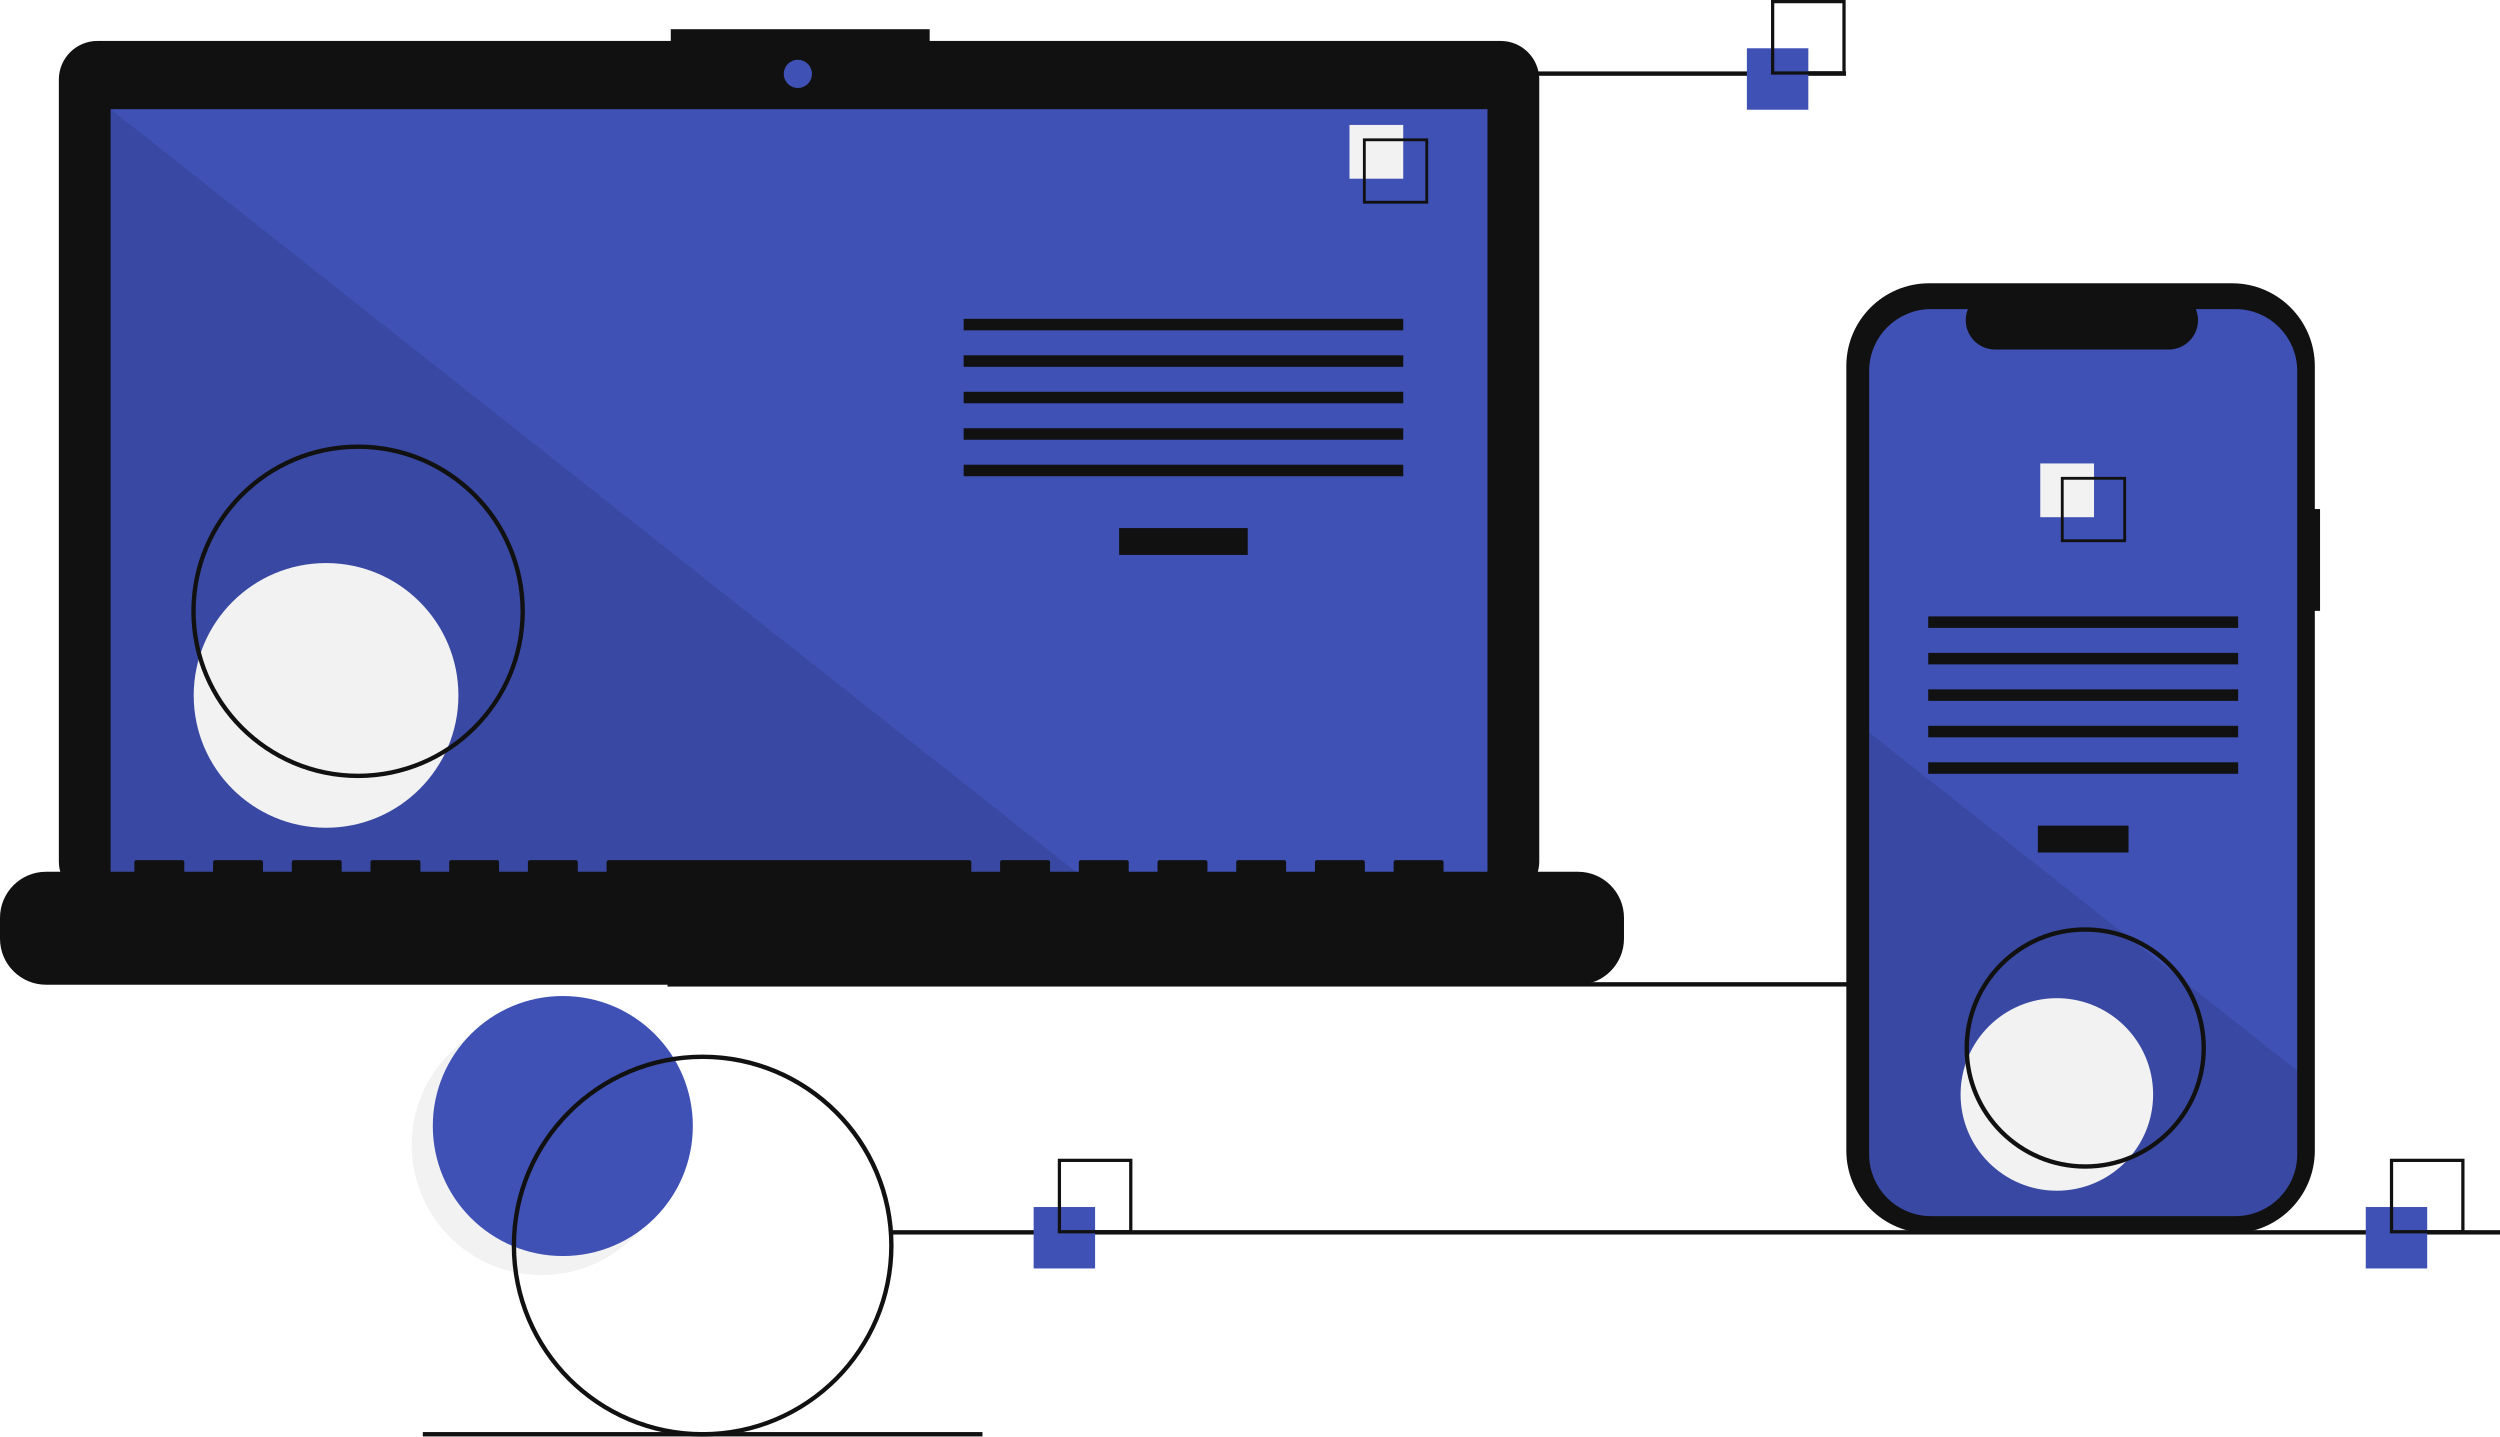
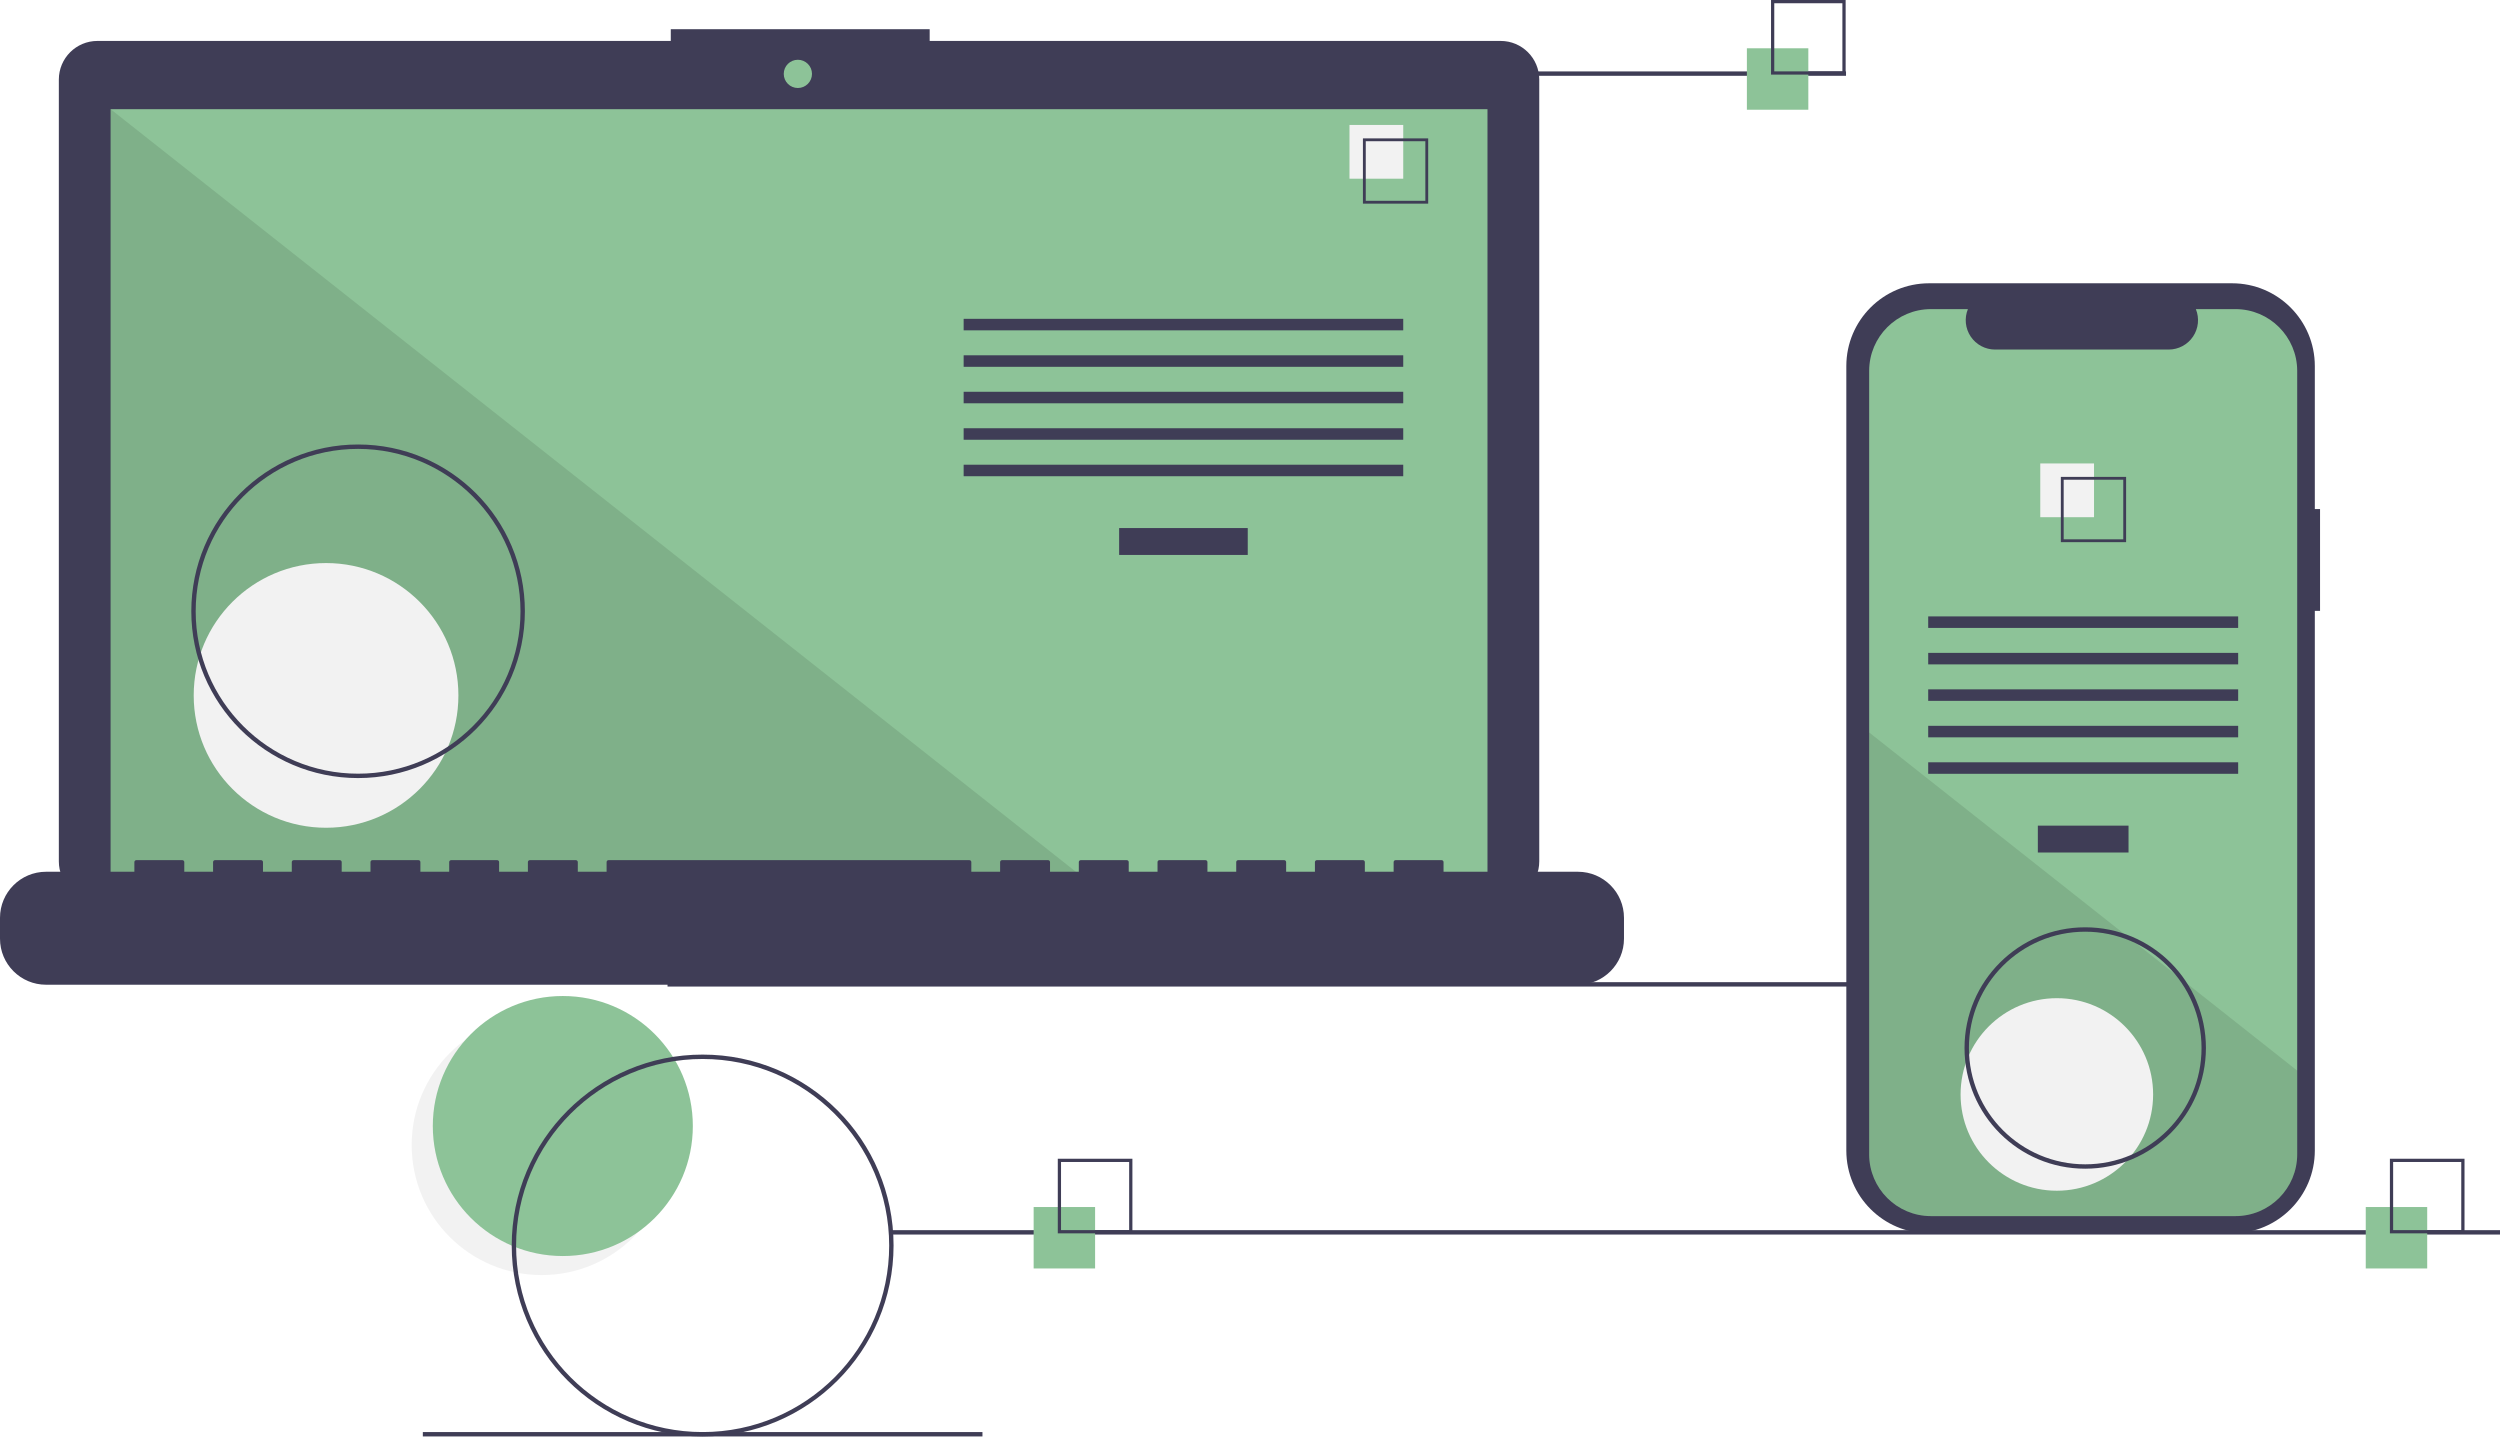
- <svg xmlns="http://www.w3.org/2000/svg" id="b6117b06-2b45-45bc-b789-4a82ab6612dd" data-name="Layer 1" viewBox="0 0 1139.171 654.543">
+ <svg xmlns="http://www.w3.org/2000/svg" data-name="Layer 1" width="1139.171" height="654.543" viewBox="0 0 1139.171 654.543">
  <circle cx="246.827" cy="521.765" r="59.243" fill="#f2f2f2" />
-   <circle cx="256.46" cy="513.095" r="59.243" fill="#3f51b5" />
-   <rect x="304.171" y="447.543" width="733" height="2" fill="#111111" />
-   <path d="M714.207,141.381H454.038v-5.362h-117.971v5.362H74.825a17.599,17.599,0,0,0-17.599,17.599V515.231a17.599,17.599,0,0,0,17.599,17.599H714.207a17.599,17.599,0,0,0,17.599-17.599V158.979A17.599,17.599,0,0,0,714.207,141.381Z" transform="translate(-30.41456 -122.7284)" fill="#111111" />
-   <rect x="50.406" y="49.754" width="627.391" height="353.913" fill="#3f51b5" />
-   <circle cx="363.565" cy="33.667" r="6.435" fill="#3f51b5" />
+   <circle cx="256.46" cy="513.095" r="59.243" fill="#8dc398" />
+   <rect x="304.171" y="447.543" width="733" height="2" fill="#3f3d56" />
+   <path d="M714.207,141.381H454.038v-5.362h-117.971v5.362H74.825a17.599,17.599,0,0,0-17.599,17.599V515.231a17.599,17.599,0,0,0,17.599,17.599H714.207a17.599,17.599,0,0,0,17.599-17.599V158.979A17.599,17.599,0,0,0,714.207,141.381Z" transform="translate(-30.41456 -122.7284)" fill="#3f3d56" />
+   <rect x="50.406" y="49.754" width="627.391" height="353.913" fill="#8dc398" />
+   <circle cx="363.565" cy="33.667" r="6.435" fill="#8dc398" />
  <polygon points="498.374 403.667 50.406 403.667 50.406 49.754 498.374 403.667" opacity="0.1" />
  <circle cx="148.574" cy="316.876" r="60.307" fill="#f2f2f2" />
-   <rect x="509.953" y="240.622" width="58.605" height="12.246" fill="#111111" />
-   <rect x="439.102" y="145.279" width="200.307" height="5.248" fill="#111111" />
-   <rect x="439.102" y="161.898" width="200.307" height="5.248" fill="#111111" />
-   <rect x="439.102" y="178.518" width="200.307" height="5.248" fill="#111111" />
-   <rect x="439.102" y="195.137" width="200.307" height="5.248" fill="#111111" />
-   <rect x="439.102" y="211.756" width="200.307" height="5.248" fill="#111111" />
+   <rect x="509.953" y="240.622" width="58.605" height="12.246" fill="#3f3d56" />
+   <rect x="439.102" y="145.279" width="200.307" height="5.248" fill="#3f3d56" />
+   <rect x="439.102" y="161.898" width="200.307" height="5.248" fill="#3f3d56" />
+   <rect x="439.102" y="178.518" width="200.307" height="5.248" fill="#3f3d56" />
+   <rect x="439.102" y="195.137" width="200.307" height="5.248" fill="#3f3d56" />
+   <rect x="439.102" y="211.756" width="200.307" height="5.248" fill="#3f3d56" />
  <rect x="614.917" y="56.934" width="24.492" height="24.492" fill="#f2f2f2" />
-   <path d="M681.195,215.525h-29.74v-29.74h29.74Zm-28.447-1.293h27.154V187.078H652.748Z" transform="translate(-30.41456 -122.7284)" fill="#111111" />
-   <path d="M749.422,519.96H688.192v-4.412a.875.875,0,0,0-.875-.875h-20.993a.875.875,0,0,0-.875.875v4.412H652.329v-4.412a.875.875,0,0,0-.875-.875H630.462a.875.875,0,0,0-.875.875v4.412H616.467v-4.412a.875.875,0,0,0-.875-.875H594.599a.875.875,0,0,0-.875.875v4.412H580.604v-4.412a.875.875,0,0,0-.875-.875H558.736a.875.875,0,0,0-.875.875v4.412H544.741v-4.412a.875.875,0,0,0-.875-.875H522.873a.875.875,0,0,0-.875.875v4.412H508.878v-4.412a.875.875,0,0,0-.875-.875h-20.993a.875.875,0,0,0-.875.875v4.412H473.015v-4.412a.875.875,0,0,0-.875-.875H307.696a.875.875,0,0,0-.875.875v4.412H293.701v-4.412a.875.875,0,0,0-.875-.875H271.833a.875.875,0,0,0-.875.875v4.412H257.838v-4.412a.875.875,0,0,0-.875-.875h-20.993a.875.875,0,0,0-.875.875v4.412H221.975v-4.412a.875.875,0,0,0-.875-.875H200.107a.875.875,0,0,0-.875.875v4.412H186.112v-4.412a.875.875,0,0,0-.875-.875H164.244a.875.875,0,0,0-.875.875v4.412H150.249v-4.412a.875.875,0,0,0-.875-.875H128.381a.875.875,0,0,0-.875.875v4.412H114.386v-4.412a.875.875,0,0,0-.875-.875H92.519a.875.875,0,0,0-.875.875v4.412H51.407a20.993,20.993,0,0,0-20.993,20.993v9.492A20.993,20.993,0,0,0,51.407,571.438H749.422a20.993,20.993,0,0,0,20.993-20.993v-9.492A20.993,20.993,0,0,0,749.422,519.96Z" transform="translate(-30.41456 -122.7284)" fill="#111111" />
-   <path d="M193.586,477.272a76,76,0,1,1,76-76A76.086,76.086,0,0,1,193.586,477.272Zm0-150a74,74,0,1,0,74,74A74.084,74.084,0,0,0,193.586,327.272Z" transform="translate(-30.41456 -122.7284)" fill="#111111" />
-   <rect x="586.171" y="32.543" width="255" height="2" fill="#111111" />
-   <rect x="406.171" y="560.543" width="733" height="2" fill="#111111" />
-   <rect x="192.672" y="652.543" width="255" height="2" fill="#111111" />
-   <rect x="471" y="550" width="28" height="28" fill="#3f51b5" />
-   <path d="M546.415,684.728h-34v-34h34Zm-32.522-1.478H544.936V652.207H513.893Z" transform="translate(-30.41456 -122.7284)" fill="#111111" />
-   <rect x="796" y="22" width="28" height="28" fill="#3f51b5" />
-   <path d="M871.415,156.728h-34v-34h34Zm-32.522-1.478H869.936V124.207H838.893Z" transform="translate(-30.41456 -122.7284)" fill="#111111" />
-   <rect x="1078" y="550" width="28" height="28" fill="#3f51b5" />
-   <path d="M1153.415,684.728h-34v-34h34Zm-32.522-1.478h31.043V652.207h-31.043Z" transform="translate(-30.41456 -122.7284)" fill="#111111" />
-   <path d="M1087.586,354.687h-2.379V289.525a37.714,37.714,0,0,0-37.714-37.714H909.44A37.714,37.714,0,0,0,871.726,289.525V647.006A37.714,37.714,0,0,0,909.44,684.72h138.053a37.714,37.714,0,0,0,37.714-37.714V401.07h2.379Z" transform="translate(-30.41456 -122.7284)" fill="#111111" />
-   <path d="M1077.176,291.742v356.96a28.165,28.165,0,0,1-28.16,28.17H910.296a28.165,28.165,0,0,1-28.16-28.17v-356.96a28.163,28.163,0,0,1,28.16-28.16h16.83a13.379,13.379,0,0,0,12.39,18.43h79.09a13.379,13.379,0,0,0,12.39-18.43h18.02A28.163,28.163,0,0,1,1077.176,291.742Z" transform="translate(-30.41456 -122.7284)" fill="#3f51b5" />
-   <rect x="928.58" y="376.218" width="41.324" height="12.246" fill="#111111" />
-   <rect x="878.621" y="280.875" width="141.24" height="5.248" fill="#111111" />
-   <rect x="878.621" y="297.494" width="141.24" height="5.248" fill="#111111" />
-   <rect x="878.621" y="314.114" width="141.24" height="5.248" fill="#111111" />
-   <rect x="878.621" y="330.733" width="141.24" height="5.248" fill="#111111" />
-   <rect x="878.621" y="347.352" width="141.24" height="5.248" fill="#111111" />
+   <path d="M681.195,215.525h-29.74v-29.74h29.74Zm-28.447-1.293h27.154V187.078H652.748Z" transform="translate(-30.41456 -122.7284)" fill="#3f3d56" />
+   <path d="M749.422,519.96H688.192v-4.412a.875.875,0,0,0-.875-.875h-20.993a.875.875,0,0,0-.875.875v4.412H652.329v-4.412a.875.875,0,0,0-.875-.875H630.462a.875.875,0,0,0-.875.875v4.412H616.467v-4.412a.875.875,0,0,0-.875-.875H594.599a.875.875,0,0,0-.875.875v4.412H580.604v-4.412a.875.875,0,0,0-.875-.875H558.736a.875.875,0,0,0-.875.875v4.412H544.741v-4.412a.875.875,0,0,0-.875-.875H522.873a.875.875,0,0,0-.875.875v4.412H508.878v-4.412a.875.875,0,0,0-.875-.875h-20.993a.875.875,0,0,0-.875.875v4.412H473.015v-4.412a.875.875,0,0,0-.875-.875H307.696a.875.875,0,0,0-.875.875v4.412H293.701v-4.412a.875.875,0,0,0-.875-.875H271.833a.875.875,0,0,0-.875.875v4.412H257.838v-4.412a.875.875,0,0,0-.875-.875h-20.993a.875.875,0,0,0-.875.875v4.412H221.975v-4.412a.875.875,0,0,0-.875-.875H200.107a.875.875,0,0,0-.875.875v4.412H186.112v-4.412a.875.875,0,0,0-.875-.875H164.244a.875.875,0,0,0-.875.875v4.412H150.249v-4.412a.875.875,0,0,0-.875-.875H128.381a.875.875,0,0,0-.875.875v4.412H114.386v-4.412a.875.875,0,0,0-.875-.875H92.519a.875.875,0,0,0-.875.875v4.412H51.407a20.993,20.993,0,0,0-20.993,20.993v9.492A20.993,20.993,0,0,0,51.407,571.438H749.422a20.993,20.993,0,0,0,20.993-20.993v-9.492A20.993,20.993,0,0,0,749.422,519.96Z" transform="translate(-30.41456 -122.7284)" fill="#3f3d56" />
+   <path d="M193.586,477.272a76,76,0,1,1,76-76A76.086,76.086,0,0,1,193.586,477.272Zm0-150a74,74,0,1,0,74,74A74.084,74.084,0,0,0,193.586,327.272Z" transform="translate(-30.41456 -122.7284)" fill="#3f3d56" />
+   <rect x="586.171" y="32.543" width="255" height="2" fill="#3f3d56" />
+   <rect x="406.171" y="560.543" width="733" height="2" fill="#3f3d56" />
+   <rect x="192.672" y="652.543" width="255" height="2" fill="#3f3d56" />
+   <rect x="471" y="550" width="28" height="28" fill="#8dc398" />
+   <path d="M546.415,684.728h-34v-34h34Zm-32.522-1.478H544.936V652.207H513.893Z" transform="translate(-30.41456 -122.7284)" fill="#3f3d56" />
+   <rect x="796" y="22" width="28" height="28" fill="#8dc398" />
+   <path d="M871.415,156.728h-34v-34h34Zm-32.522-1.478H869.936V124.207H838.893Z" transform="translate(-30.41456 -122.7284)" fill="#3f3d56" />
+   <rect x="1078" y="550" width="28" height="28" fill="#8dc398" />
+   <path d="M1153.415,684.728h-34v-34h34Zm-32.522-1.478h31.043V652.207h-31.043Z" transform="translate(-30.41456 -122.7284)" fill="#3f3d56" />
+   <path d="M1087.586,354.687h-2.379V289.525a37.714,37.714,0,0,0-37.714-37.714H909.44A37.714,37.714,0,0,0,871.726,289.525V647.006A37.714,37.714,0,0,0,909.44,684.72h138.053a37.714,37.714,0,0,0,37.714-37.714V401.07h2.379Z" transform="translate(-30.41456 -122.7284)" fill="#3f3d56" />
+   <path d="M1077.176,291.742v356.96a28.165,28.165,0,0,1-28.16,28.17H910.296a28.165,28.165,0,0,1-28.16-28.17v-356.96a28.163,28.163,0,0,1,28.16-28.16h16.83a13.379,13.379,0,0,0,12.39,18.43h79.09a13.379,13.379,0,0,0,12.39-18.43h18.02A28.163,28.163,0,0,1,1077.176,291.742Z" transform="translate(-30.41456 -122.7284)" fill="#8dc398" />
+   <rect x="928.58" y="376.218" width="41.324" height="12.246" fill="#3f3d56" />
+   <rect x="878.621" y="280.875" width="141.24" height="5.248" fill="#3f3d56" />
+   <rect x="878.621" y="297.494" width="141.24" height="5.248" fill="#3f3d56" />
+   <rect x="878.621" y="314.114" width="141.24" height="5.248" fill="#3f3d56" />
+   <rect x="878.621" y="330.733" width="141.24" height="5.248" fill="#3f3d56" />
+   <rect x="878.621" y="347.352" width="141.24" height="5.248" fill="#3f3d56" />
  <rect x="929.684" y="211.179" width="24.492" height="24.492" fill="#f2f2f2" />
-   <path d="M969.474,340.032v29.74h29.74v-29.74Zm28.45,28.45h-27.16v-27.16h27.16Z" transform="translate(-30.41456 -122.7284)" fill="#111111" />
+   <path d="M969.474,340.032v29.74h29.74v-29.74Zm28.45,28.45h-27.16v-27.16h27.16Z" transform="translate(-30.41456 -122.7284)" fill="#3f3d56" />
  <path d="M1077.176,610.582v38.12a28.165,28.165,0,0,1-28.16,28.17H910.296a28.165,28.165,0,0,1-28.16-28.17v-192.21l116.87,92.33,2,1.58,21.74,17.17,2.03,1.61Z" transform="translate(-30.41456 -122.7284)" opacity="0.1" />
  <circle cx="937.241" cy="498.707" r="43.868" fill="#f2f2f2" />
-   <path d="M350.586,777.272a87,87,0,1,1,87-87A87.099,87.099,0,0,1,350.586,777.272Zm0-172a85,85,0,1,0,85,85A85.096,85.096,0,0,0,350.586,605.272Z" transform="translate(-30.41456 -122.7284)" fill="#111111" />
-   <path d="M980.586,655.272a55,55,0,1,1,55-55A55.062,55.062,0,0,1,980.586,655.272Zm0-108a53,53,0,1,0,53,53A53.06,53.06,0,0,0,980.586,547.272Z" transform="translate(-30.41456 -122.7284)" fill="#111111" />
+   <path d="M350.586,777.272a87,87,0,1,1,87-87A87.099,87.099,0,0,1,350.586,777.272Zm0-172a85,85,0,1,0,85,85A85.096,85.096,0,0,0,350.586,605.272Z" transform="translate(-30.41456 -122.7284)" fill="#3f3d56" />
+   <path d="M980.586,655.272a55,55,0,1,1,55-55A55.062,55.062,0,0,1,980.586,655.272Zm0-108a53,53,0,1,0,53,53A53.06,53.06,0,0,0,980.586,547.272Z" transform="translate(-30.41456 -122.7284)" fill="#3f3d56" />
</svg>
